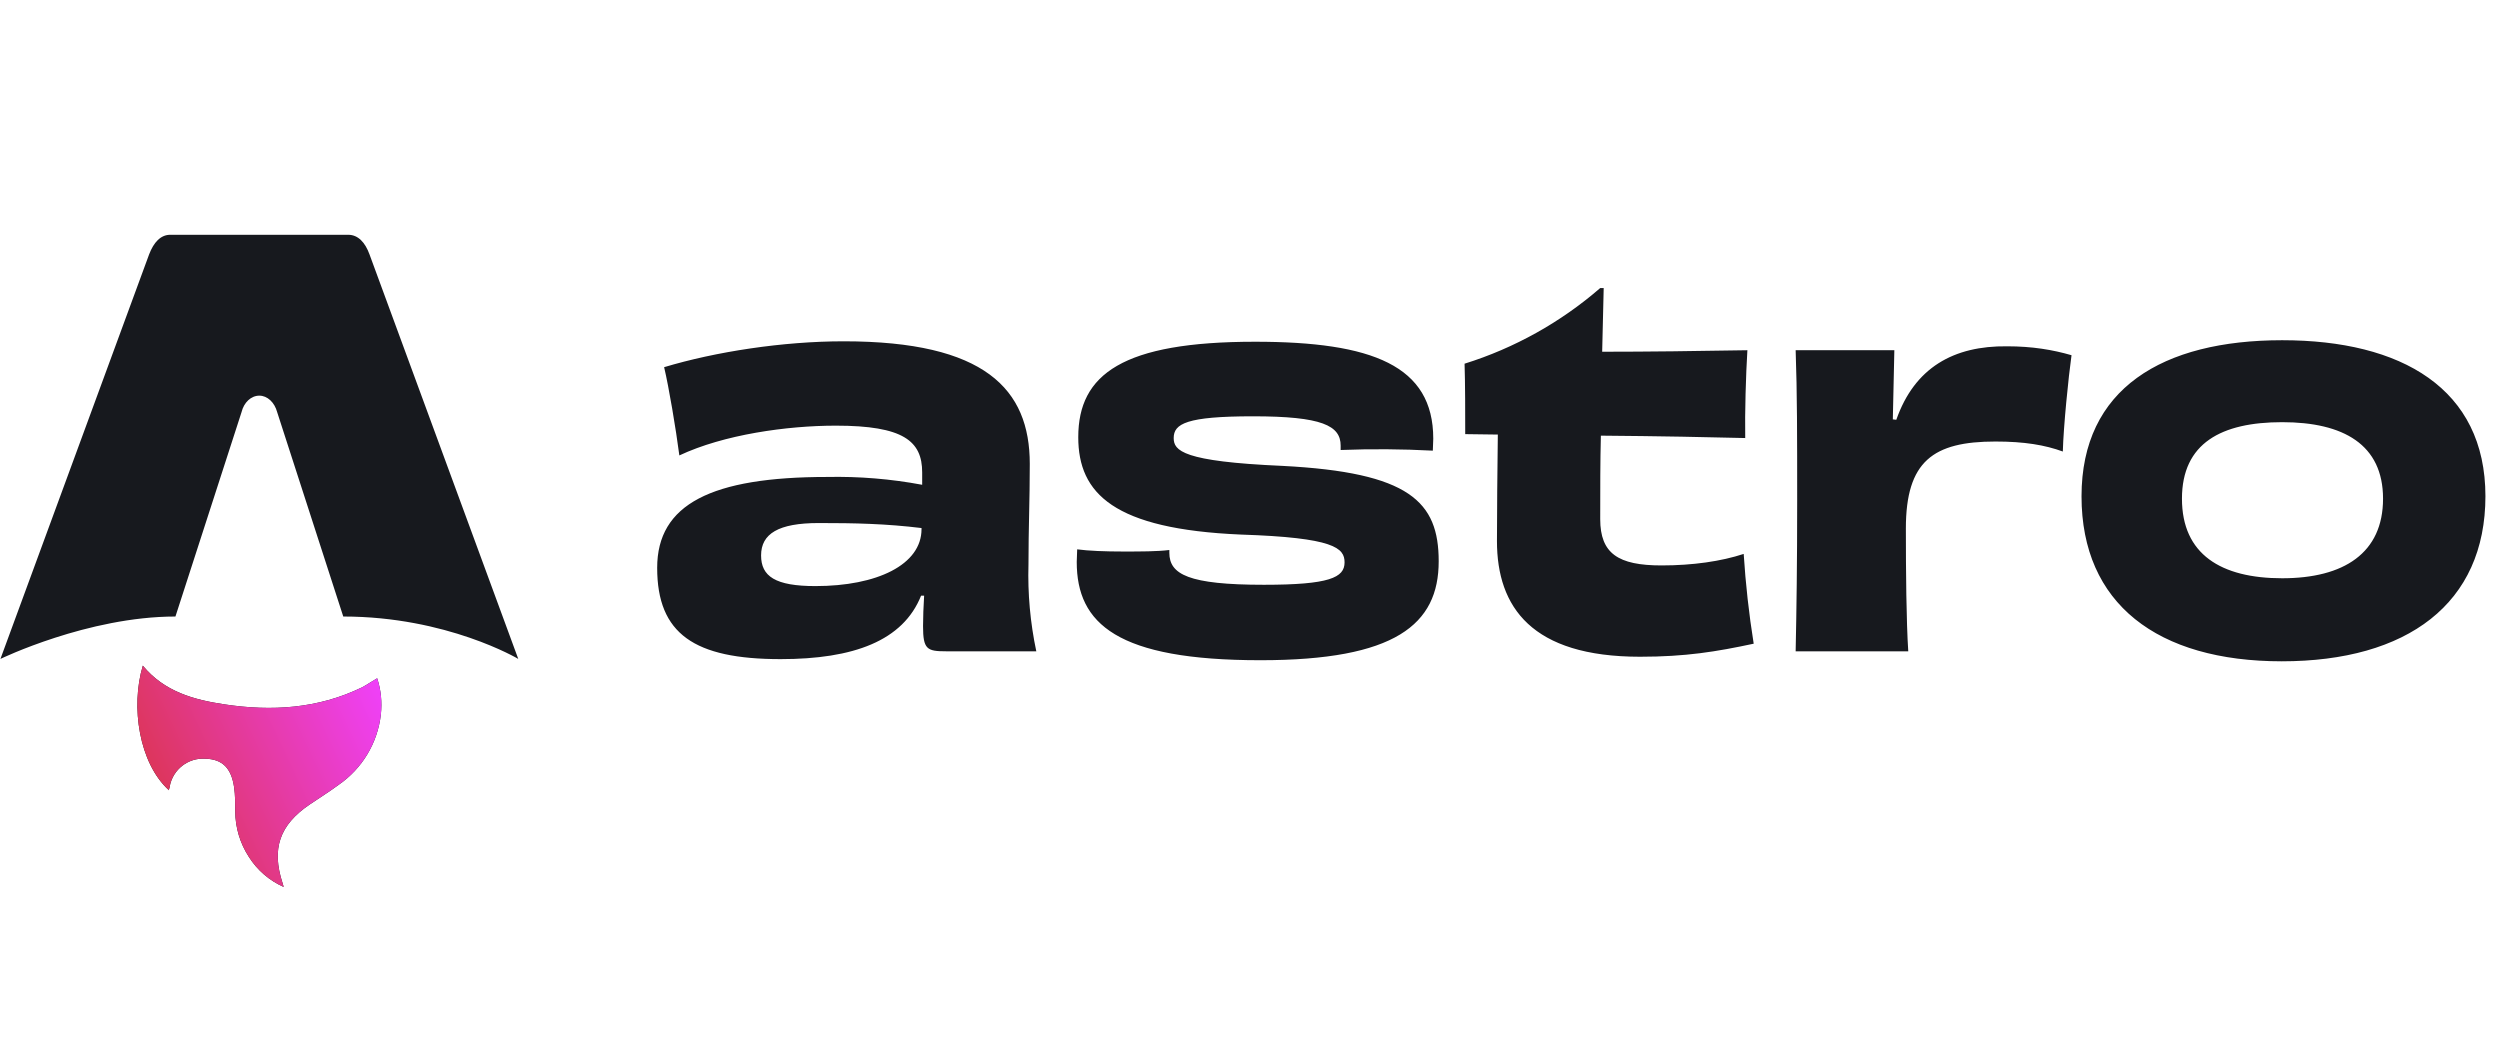
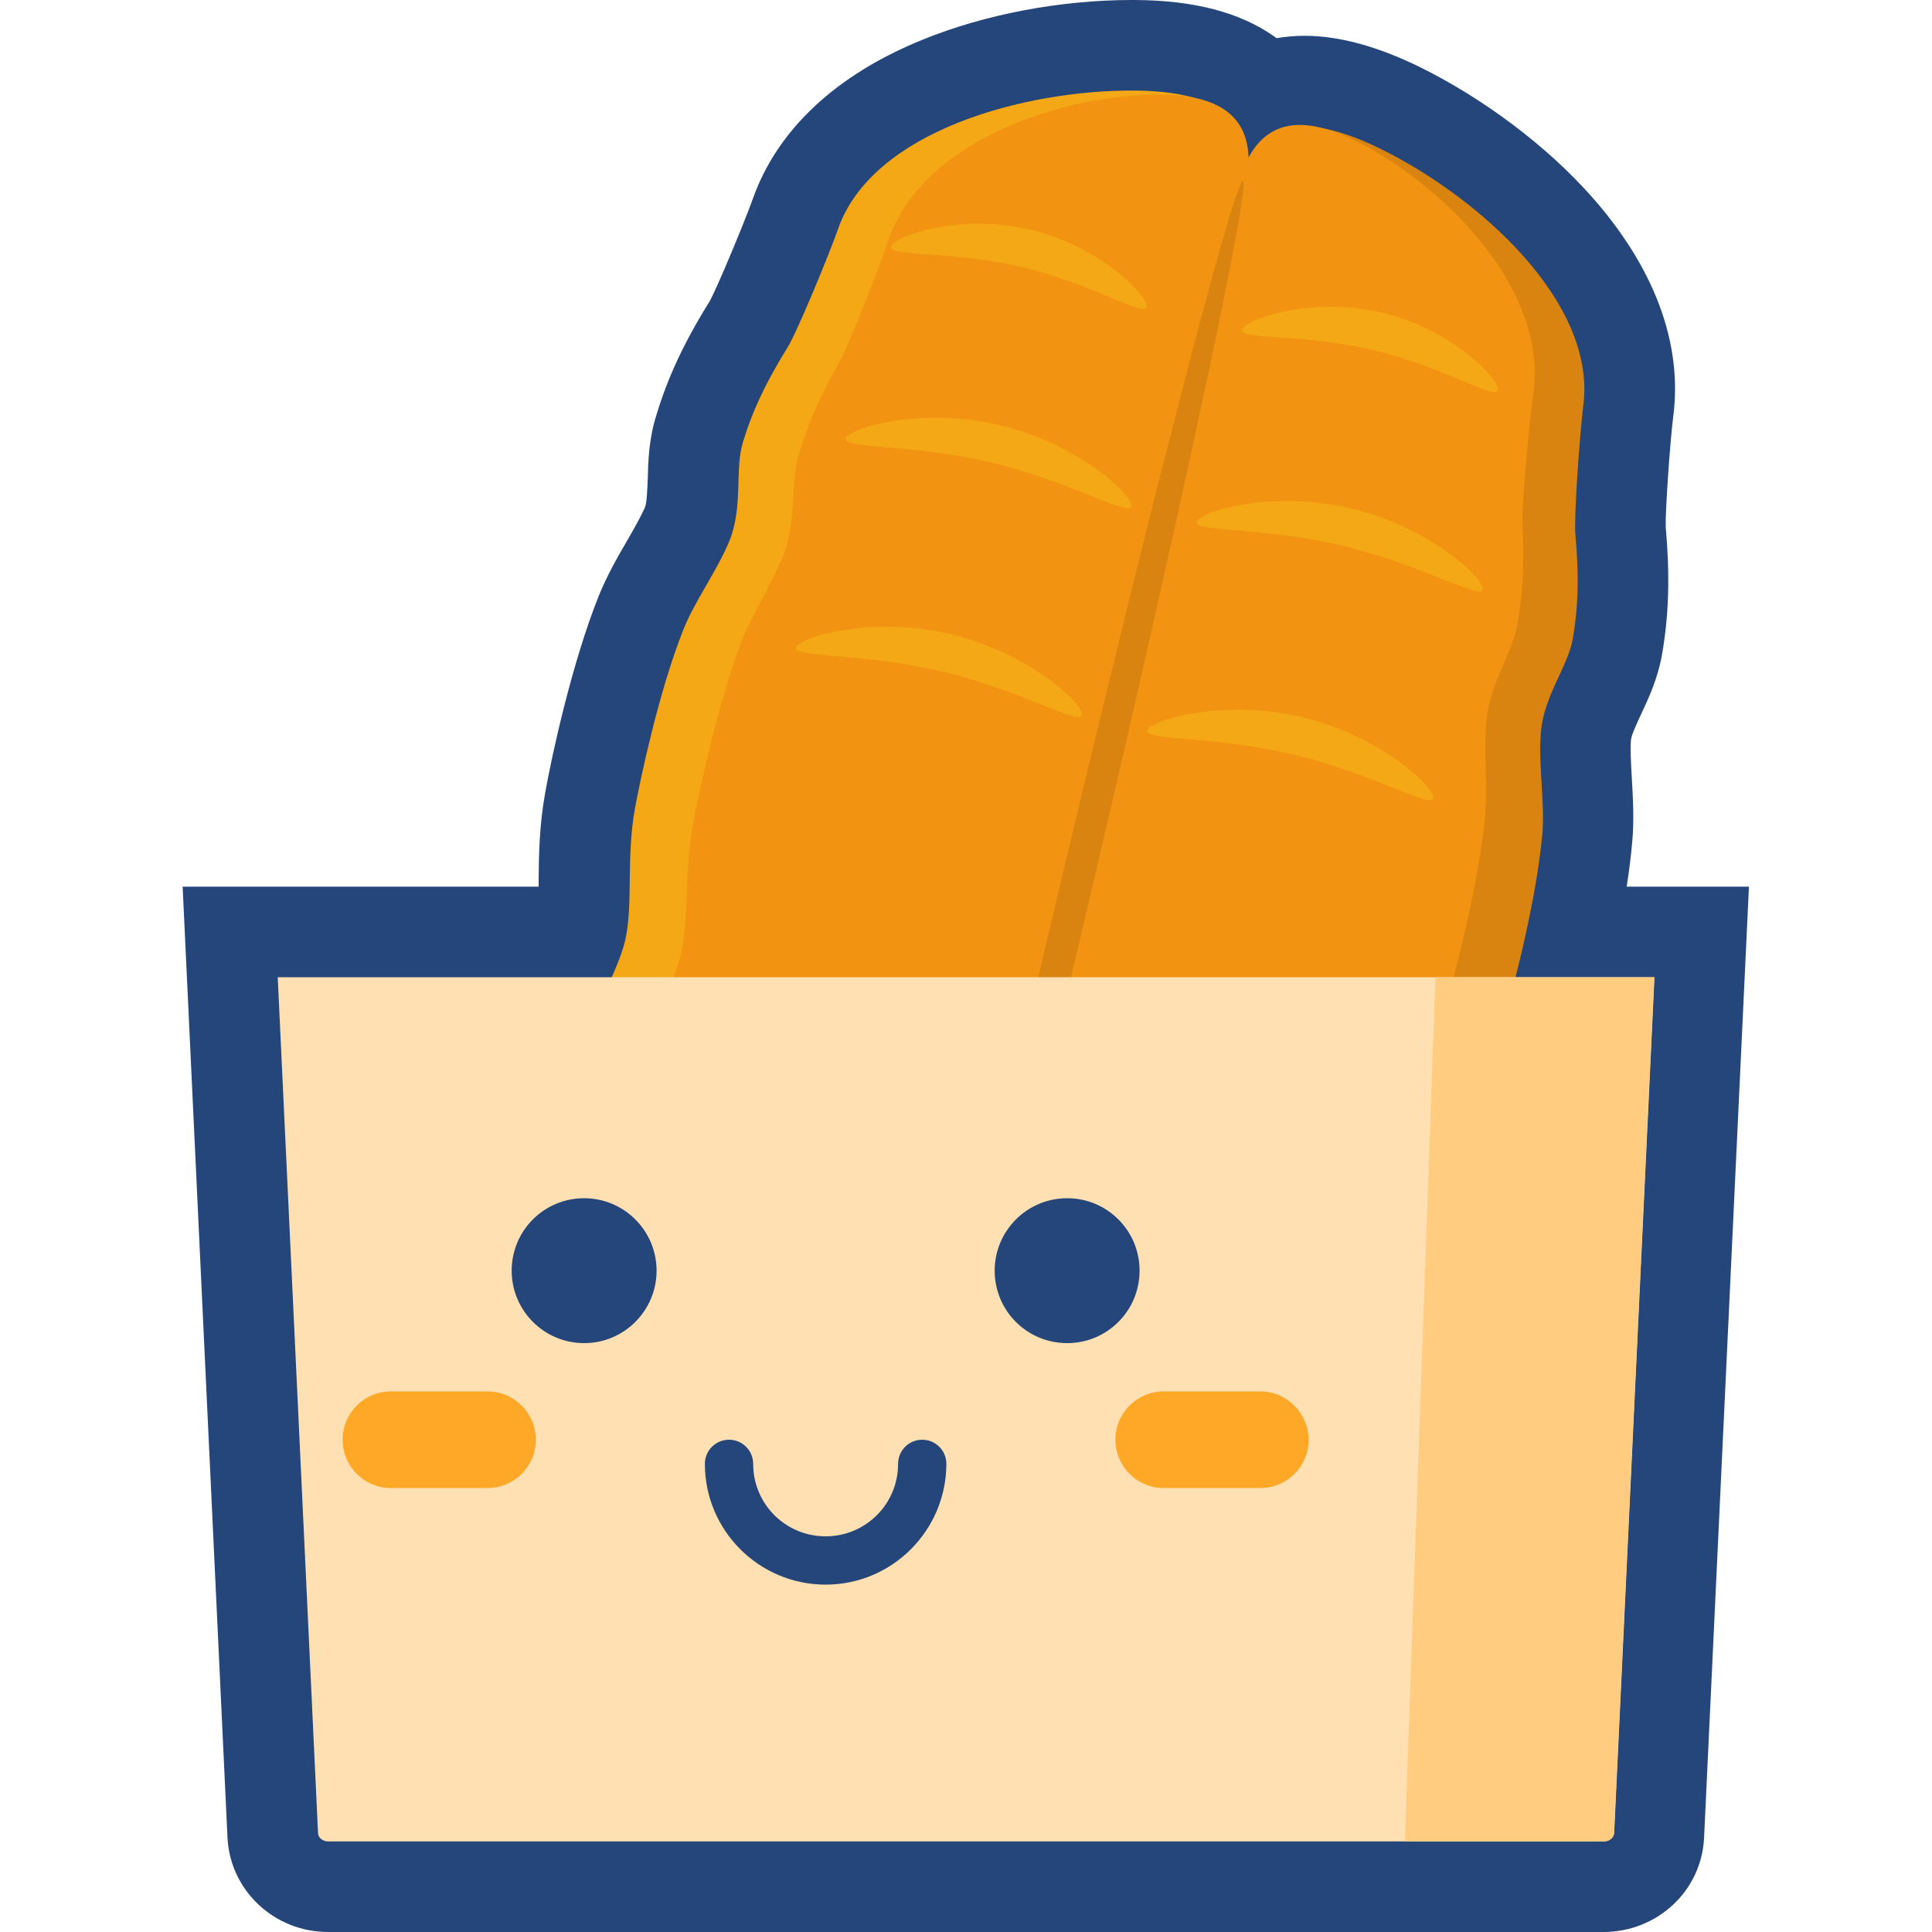
- <svg xmlns="http://www.w3.org/2000/svg" fill="none" width="115" height="48">
-   <path fill="#17191E" d="M7.77 36.35C6.4 35.11 6 32.51 6.57 30.62c.99 1.2 2.35 1.57 3.75 1.78 2.18.33 4.31.2 6.33-.78.23-.12.44-.27.7-.42.18.55.23 1.1.17 1.67a4.56 4.56 0 0 1-1.94 3.23c-.43.32-.9.61-1.34.91-1.38.94-1.76 2.03-1.24 3.62l.05.17a3.63 3.63 0 0 1-1.6-1.38 3.87 3.87 0 0 1-.63-2.1c0-.37 0-.74-.05-1.1-.13-.9-.55-1.3-1.33-1.32a1.56 1.56 0 0 0-1.63 1.26c0 .06-.03.12-.05.2Z" />
-   <path fill="url(#a)" d="M7.77 36.35C6.4 35.11 6 32.51 6.57 30.62c.99 1.2 2.35 1.57 3.75 1.78 2.18.33 4.31.2 6.33-.78.23-.12.44-.27.7-.42.18.55.23 1.1.17 1.67a4.56 4.56 0 0 1-1.94 3.23c-.43.32-.9.61-1.34.91-1.38.94-1.76 2.03-1.24 3.62l.05.17a3.63 3.63 0 0 1-1.6-1.38 3.87 3.87 0 0 1-.63-2.1c0-.37 0-.74-.05-1.1-.13-.9-.55-1.3-1.33-1.32a1.56 1.56 0 0 0-1.63 1.26c0 .06-.03.12-.05.2Z" />
-   <path fill="#17191E" d="M.02 30.31s4.02-1.95 8.05-1.95l3.04-9.4c.11-.45.44-.76.82-.76.37 0 .7.31.82.76l3.04 9.4c4.77 0 8.05 1.95 8.05 1.95L17 11.71c-.2-.56-.53-.91-.98-.91H7.83c-.44 0-.76.35-.97.9L.02 30.31Zm42.37-5.97c0 1.64-2.05 2.62-4.88 2.62-1.85 0-2.5-.45-2.5-1.41 0-1 .8-1.49 2.65-1.49 1.67 0 3.09.03 4.73.23v.05Zm.03-2.04a21.37 21.37 0 0 0-4.37-.36c-5.32 0-7.82 1.25-7.82 4.18 0 3.04 1.71 4.2 5.68 4.2 3.35 0 5.63-.84 6.46-2.92h.14c-.03.5-.05 1-.05 1.4 0 1.07.18 1.16 1.06 1.16h4.15a16.9 16.9 0 0 1-.36-4c0-1.67.06-2.93.06-4.62 0-3.45-2.07-5.64-8.56-5.64-2.8 0-5.9.48-8.26 1.19.22.93.54 2.83.7 4.06 2.04-.96 4.95-1.37 7.2-1.37 3.11 0 3.97.71 3.97 2.15v.57Zm11.37 3c-.56.07-1.33.07-2.12.07-.83 0-1.6-.03-2.12-.1l-.02.58c0 2.85 1.87 4.52 8.45 4.52 6.2 0 8.2-1.64 8.2-4.55 0-2.74-1.33-4.09-7.2-4.39-4.58-.2-4.99-.7-4.99-1.28 0-.66.59-1 3.65-1 3.18 0 4.03.43 4.03 1.35v.2a46.13 46.13 0 0 1 4.24.03l.02-.55c0-3.36-2.8-4.46-8.2-4.46-6.08 0-8.13 1.49-8.13 4.39 0 2.6 1.64 4.23 7.48 4.48 4.3.14 4.77.62 4.77 1.28 0 .7-.7 1.03-3.71 1.03-3.47 0-4.35-.48-4.35-1.47v-.13Zm19.82-12.05a17.5 17.5 0 0 1-6.24 3.48c.03.84.03 2.4.03 3.24l1.5.02c-.02 1.63-.04 3.6-.04 4.9 0 3.04 1.6 5.32 6.58 5.32 2.1 0 3.5-.23 5.23-.6a43.77 43.77 0 0 1-.46-4.13c-1.03.34-2.34.53-3.78.53-2 0-2.82-.55-2.82-2.13 0-1.37 0-2.65.03-3.84 2.57.02 5.13.07 6.64.11-.02-1.18.03-2.9.1-4.04-2.2.04-4.65.07-6.68.07l.07-2.93h-.16Zm13.46 6.04a767.33 767.33 0 0 1 .07-3.18H82.6c.07 1.96.07 3.98.07 6.92 0 2.95-.03 4.99-.07 6.93h5.18c-.09-1.37-.11-3.68-.11-5.65 0-3.1 1.26-4 4.12-4 1.33 0 2.28.16 3.1.46.03-1.16.26-3.43.4-4.43-.86-.25-1.81-.41-2.96-.41-2.46-.03-4.26.98-5.1 3.38l-.17-.02Zm22.55 3.65c0 2.5-1.8 3.66-4.64 3.66-2.81 0-4.61-1.1-4.61-3.66s1.82-3.52 4.61-3.52c2.82 0 4.64 1.03 4.64 3.52Zm4.71-.11c0-4.96-3.87-7.18-9.35-7.18-5.5 0-9.23 2.22-9.23 7.18 0 4.94 3.49 7.59 9.21 7.59 5.77 0 9.37-2.65 9.37-7.6Z" />
-   <defs>
-     <linearGradient id="a" x1="6.33" x2="19.43" y1="40.8" y2="34.6" gradientUnits="userSpaceOnUse">
-       <stop stop-color="#D83333" />
-       <stop offset="1" stop-color="#F041FF" />
-     </linearGradient>
-   </defs>
+ <svg xmlns="http://www.w3.org/2000/svg" t="1740464686328" class="icon" viewBox="0 0 1024 1024" version="1.1" p-id="3054" width="128" height="128">
+   <path d="M173.943 1024c-28.571 0-52-21.943-53.371-50.057l-23.771-504h188.686V466.286c0.114-12.8 0.343-28.686 3.429-45.829 3.657-20.686 14.286-69.029 28.229-104.114 4.343-10.857 10.057-20.914 15.2-29.714 3.886-6.743 7.543-13.143 9.6-18.057 0.914-2.286 1.143-9.371 1.371-14.514 0.229-9.371 0.571-21.029 4.343-33.257 6.057-20.343 14.857-39.314 28.571-61.257 4-7.429 18.171-41.257 22.743-54.057 12.914-36.571 44-65.829 90.057-84.457C521.714 7.657 562.057 0 599.771 0h2.057c31.2 0.229 55.2 6.514 73.371 19.2l1.371 1.029c4.8-0.8 9.714-1.257 14.629-1.257 18.514 0 38.629 5.486 61.371 16.571C786.514 52.343 819.657 77.257 843.429 104c33.371 37.6 48.457 77.943 43.429 116.686-1.714 13.486-4.229 50.171-4 58.514 2.286 25.829 1.714 46.629-1.943 67.657-2.171 12.571-7.086 23.2-11.086 31.657-2.171 4.686-5.143 11.086-5.371 13.6-0.457 5.257 0 12.686 0.457 20.457 0.571 10.171 1.257 21.829 0.229 33.371-0.686 7.771-1.714 16-2.971 24h64.8l-23.771 504c-1.257 28.114-24.686 50.057-53.371 50.057H173.943z" fill="#25467A" p-id="3055" />
+   <path d="M601.486 48c-58.171-0.457-139.086 21.371-157.257 73.257-4.914 13.943-21.829 54.971-26.857 62.971-12.343 19.886-19.086 35.086-23.657 50.286-4.343 14.4 0.229 33.943-7.086 52.114-6.514 15.886-18.629 32.229-24.571 47.429-12.914 32.686-22.743 79.086-25.6 94.857-4.686 26.4-0.686 51.2-5.257 70.171-3.886 16.114-18.286 39.543-21.029 54.286-2.971 16-0.114 32.229 6.171 48.229 3.2 8.343 2.057 17.714-3.886 23.2-11.886 11.086-18.057 24.914-20.686 39.771-2.743 15.657-2.514 101.829-3.314 115.886-3.429 57.029 61.6 114.286 107.771 136s70.514 2.629 76.914-24.571c62.629-264.8 122.857-519.429 186.171-787.314 6.971-29.943 0.229-56.114-57.829-56.571z" fill="#F5A816" p-id="3056" />
+   <path d="M731.429 78.743c52.229 25.6 114.743 81.371 107.771 136-1.829 14.629-5.029 58.971-4.229 68.343 2.171 23.314 1.371 39.886-1.371 55.543-2.629 14.857-15.429 30.286-16.914 49.714-1.371 17.143 2.171 37.143 0.8 53.371-3.086 34.971-15.086 80.914-19.657 96.229-7.657 25.714-22.4 46.057-26.743 65.029-3.771 16.229-1.371 43.543-5.486 57.943-4.457 15.657-14.286 28.8-27.086 40.343-6.629 5.943-9.829 14.971-6.971 22.514 5.714 15.2 4.914 30.4 0.686 44.8-4.571 15.2-43.429 92.229-48.914 105.029-22.514 52.571-106.171 74.629-157.257 73.257s-64.229-29.257-57.829-56.457c62.629-264.686 122.857-519.429 186.171-787.314 7.2-29.6 24.914-49.943 77.029-24.343z" fill="#D98410" p-id="3057" />
+   <path d="M722.514 76.686c44.8 23.886 97.829 77.486 90.171 131.771-2.057 14.629-6.171 58.629-5.714 68 1.143 23.086 0 39.657-2.857 55.2-2.743 14.857-14.4 30.514-16.229 49.943-1.714 17.029 0.8 36.8-0.914 53.029-3.657 34.857-15.543 80.8-20 96.114-7.429 25.829-20.914 46.4-25.371 65.371-3.771 16.229-2.514 43.314-6.514 57.714-4.343 15.657-13.371 29.029-24.8 40.914-5.943 6.171-9.029 15.086-6.743 22.514 4.571 14.971 3.429 29.943-0.8 44.457-4.343 15.2-40.686 92.8-45.829 105.829-21.257 52.8-95.086 77.257-139.657 77.486s-55.314-27.086-48.8-54.286C531.086 626.057 591.314 371.429 654.629 103.429c6.971-29.943 22.971-50.743 67.886-26.743z" fill="#F29312" p-id="3058" />
+   <path d="M610.4 50.171c-50.743 1.257-122.171 25.371-139.657 77.486-4.686 13.943-20.8 55.2-25.371 63.314-11.429 20.114-17.714 35.429-22.171 50.629-4.229 14.514-0.8 33.714-7.771 51.886-6.171 16-17.143 32.571-22.857 47.771-12.343 32.8-22.286 79.2-25.143 94.971-4.914 26.4-2.057 50.857-6.629 69.829-3.886 16.114-17.143 39.886-20 54.514-3.086 16-1.029 32 3.886 47.657 2.629 8.114 1.257 17.6-4 23.2-10.743 11.429-16.457 25.257-19.2 40.114-2.857 15.657-5.257 101.257-6.4 115.086-4.686 56.686 50.4 111.657 90.171 131.771s61.6 0.571 68-26.629c62.514-264.686 122.743-519.314 186.057-787.314 6.971-29.829 1.943-55.657-48.914-54.286z" fill="#F29312" p-id="3059" />
+   <path d="M468.84 898.978a8.457 412.571 13.309 1 0 189.95-802.982 8.457 412.571 13.309 1 0-189.95 802.982Z" fill="#D98410" p-id="3060" />
+   <path d="M793.829 206.743c-1.257 5.486-28.8-12.457-66.286-21.257s-70.514-5.257-69.143-10.743 36.571-17.829 73.943-9.029 62.743 35.543 61.486 41.029zM785.829 312.457c-1.257 5.486-32.457-13.257-74.286-23.2s-78.514-7.2-77.257-12.686 40.114-17.029 81.943-7.086 70.857 37.486 69.6 42.971zM759.657 423.086c-1.257 5.486-32.457-13.257-74.286-23.2s-78.514-7.2-77.257-12.686 40.114-17.029 81.943-7.086 70.857 37.486 69.6 42.971zM607.657 162.743c-1.257 5.486-28.8-12.457-66.286-21.257s-70.4-5.257-69.143-10.743 36.457-17.943 73.829-9.029 62.971 35.543 61.6 41.029zM599.657 268.343c-1.257 5.486-32.457-13.257-74.286-23.2s-78.514-7.2-77.257-12.686 40.114-17.029 81.943-7.086 70.971 37.6 69.6 42.971zM573.486 379.086c-1.257 5.486-32.457-13.257-74.286-23.2s-78.514-7.2-77.257-12.686 40.114-17.029 81.943-7.086 70.971 37.486 69.6 42.971z" fill="#F5A816" p-id="3061" />
+   <path d="M850.057 976H173.943c-2.857 0-5.257-1.943-5.371-4.343l-21.371-453.714h729.714l-21.371 453.714c-0.229 2.4-2.629 4.343-5.486 4.343z" fill="#FFE0B2" p-id="3062" />
+   <path d="M876.8 517.943H760.8L744.571 976h105.486c2.857 0 5.257-1.943 5.371-4.343l21.371-453.714z" fill="#FFCC80" p-id="3063" />
+   <path d="M437.6 839.886c-35.314 0-64-28.686-64-64 0-7.086 5.714-12.8 12.8-12.8s12.8 5.714 12.8 12.8c0 21.257 17.143 38.4 38.4 38.4s38.4-17.143 38.4-38.4c0-7.086 5.714-12.8 12.8-12.8s12.8 5.714 12.8 12.8c-0.114 35.314-28.686 64-64 64zM271.2 673.486c0 21.257 17.257 38.4 38.4 38.4 21.257 0 38.4-17.257 38.4-38.4s-17.143-38.4-38.4-38.4-38.4 17.143-38.4 38.4zM527.2 673.486c0 21.257 17.143 38.4 38.4 38.4s38.4-17.143 38.4-38.4-17.143-38.4-38.4-38.4-38.4 17.257-38.4 38.4z" fill="#25467A" p-id="3064" />
+   <path d="M258.4 737.486h-51.2c-14.171 0-25.6 11.429-25.6 25.6 0 14.171 11.429 25.6 25.6 25.6h51.2c14.171 0 25.6-11.429 25.6-25.6 0-14.057-11.429-25.6-25.6-25.6z m409.6 0h-51.2c-14.171 0-25.6 11.429-25.6 25.6 0 14.171 11.429 25.6 25.6 25.6h51.2c14.171 0 25.6-11.429 25.6-25.6-0.114-14.057-11.543-25.6-25.6-25.6z" fill="#FFA726" p-id="3065" />
</svg>
